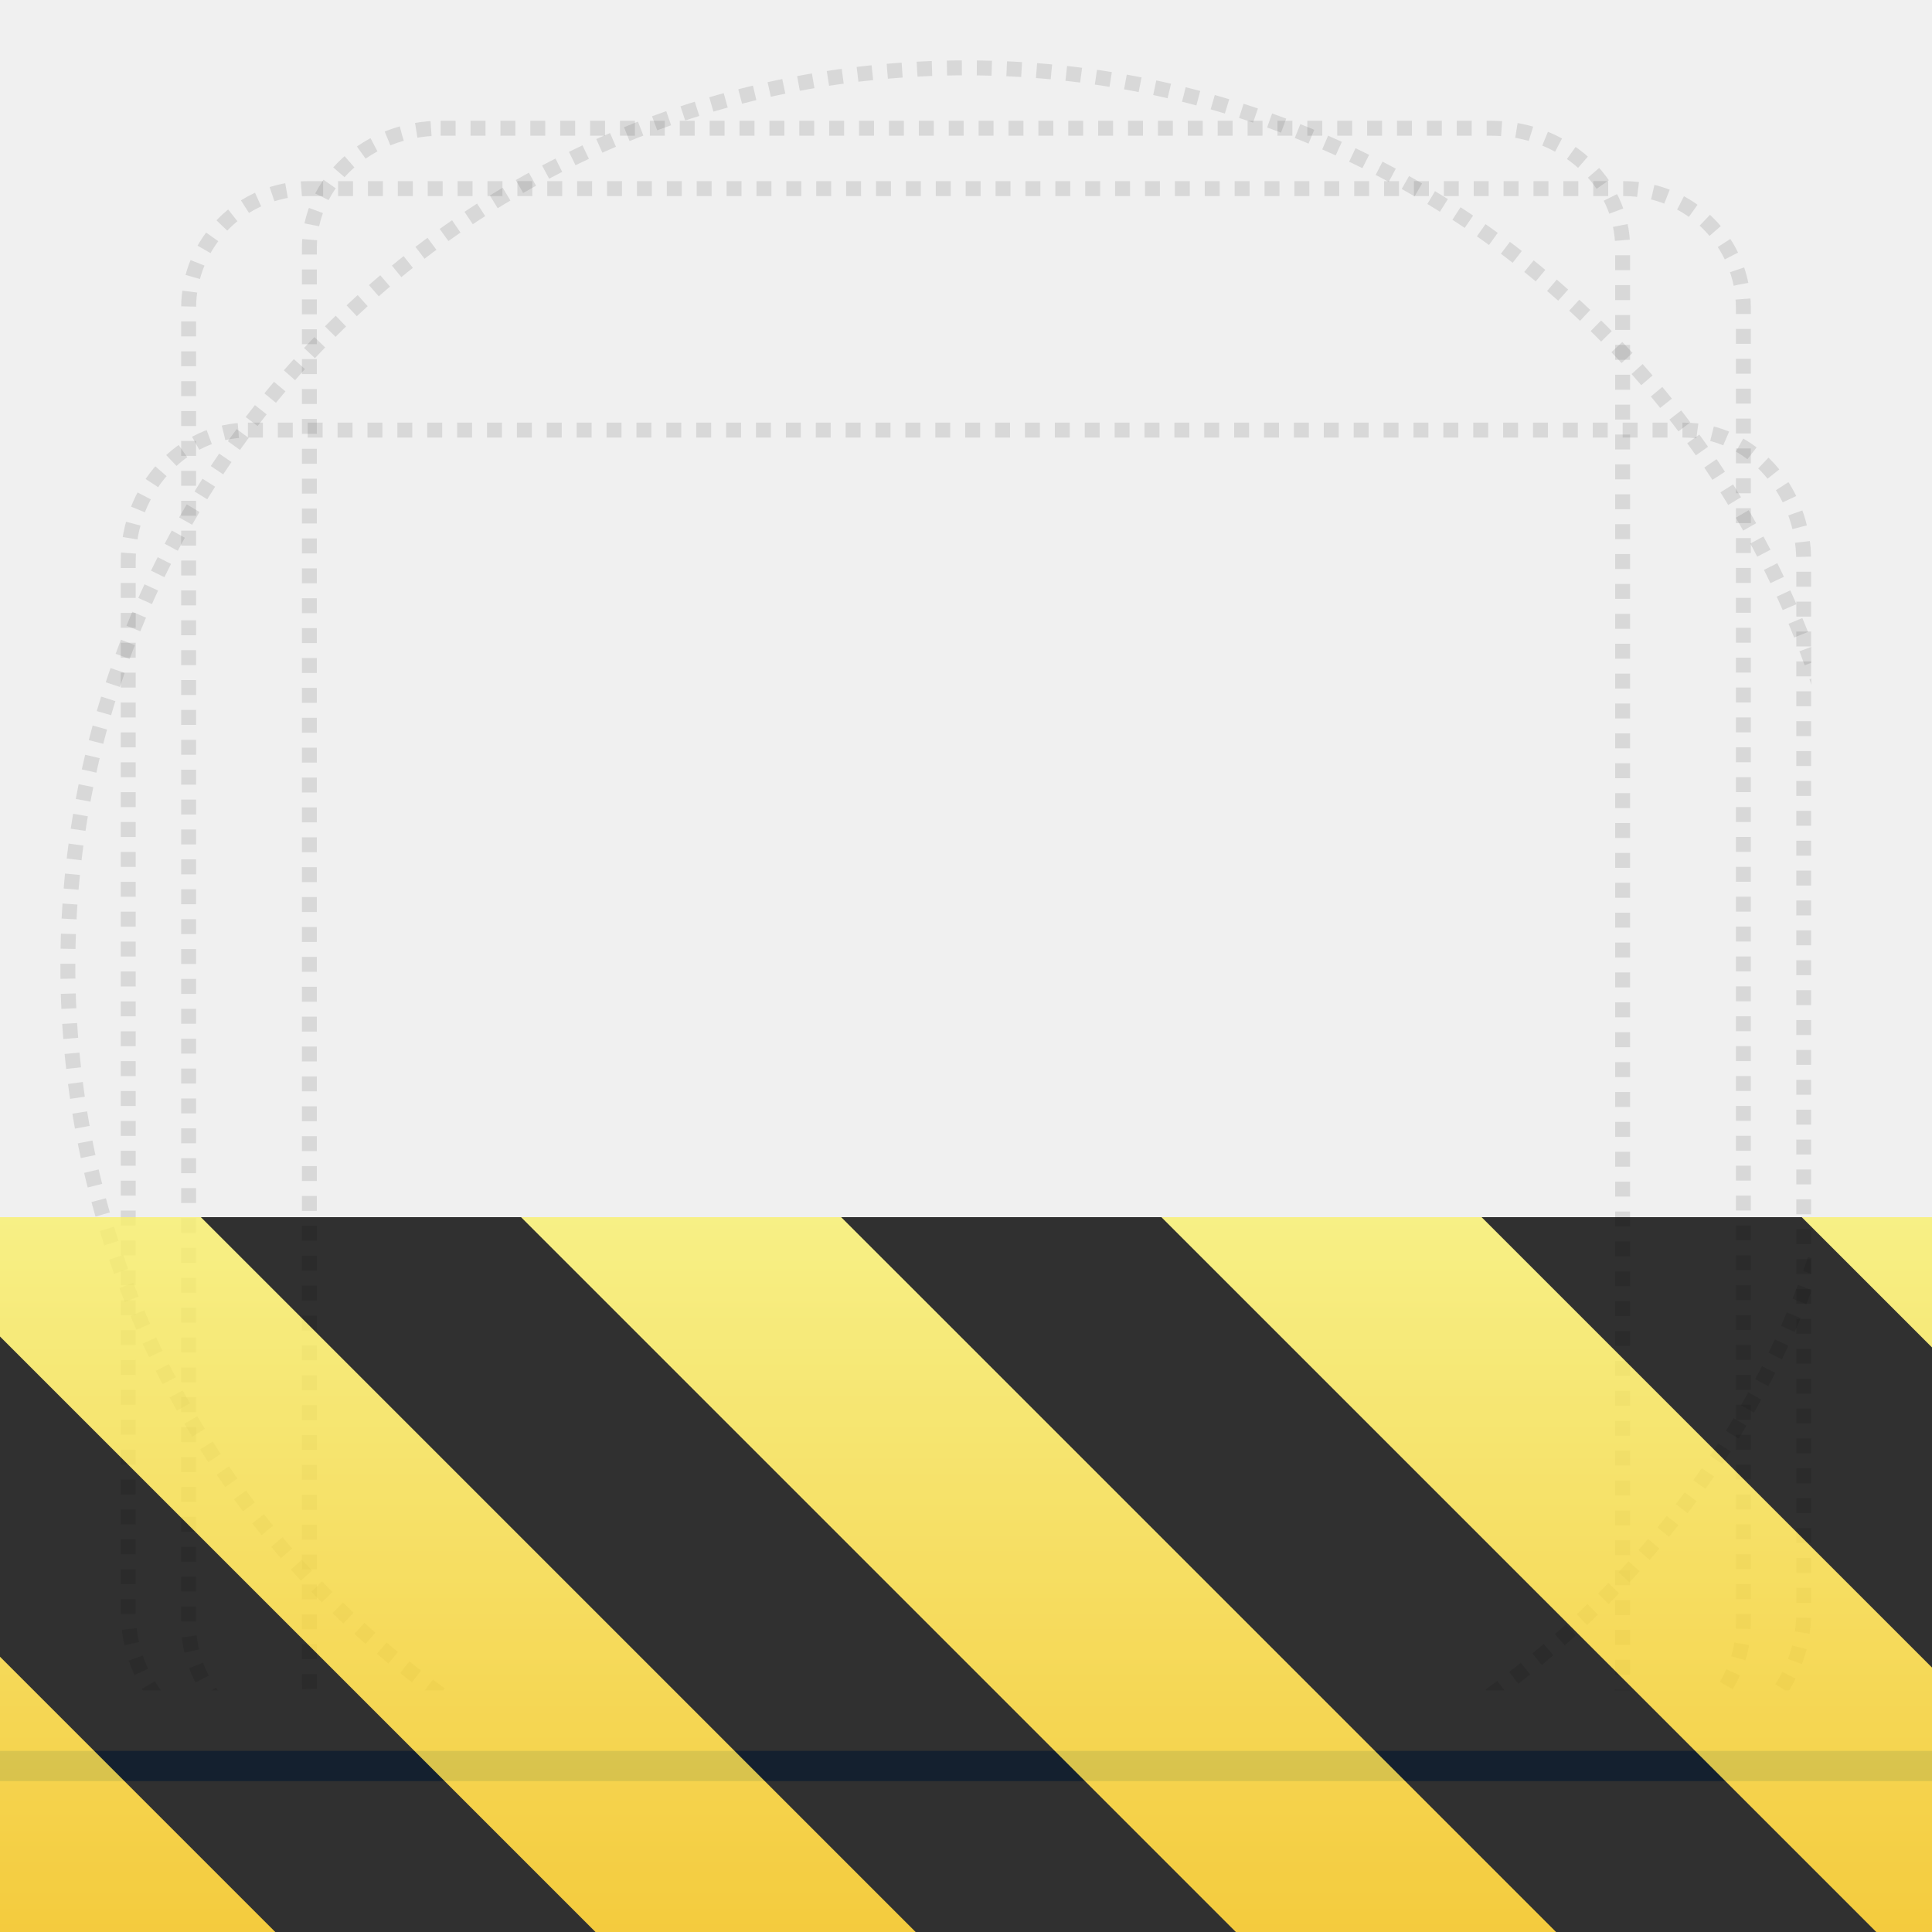
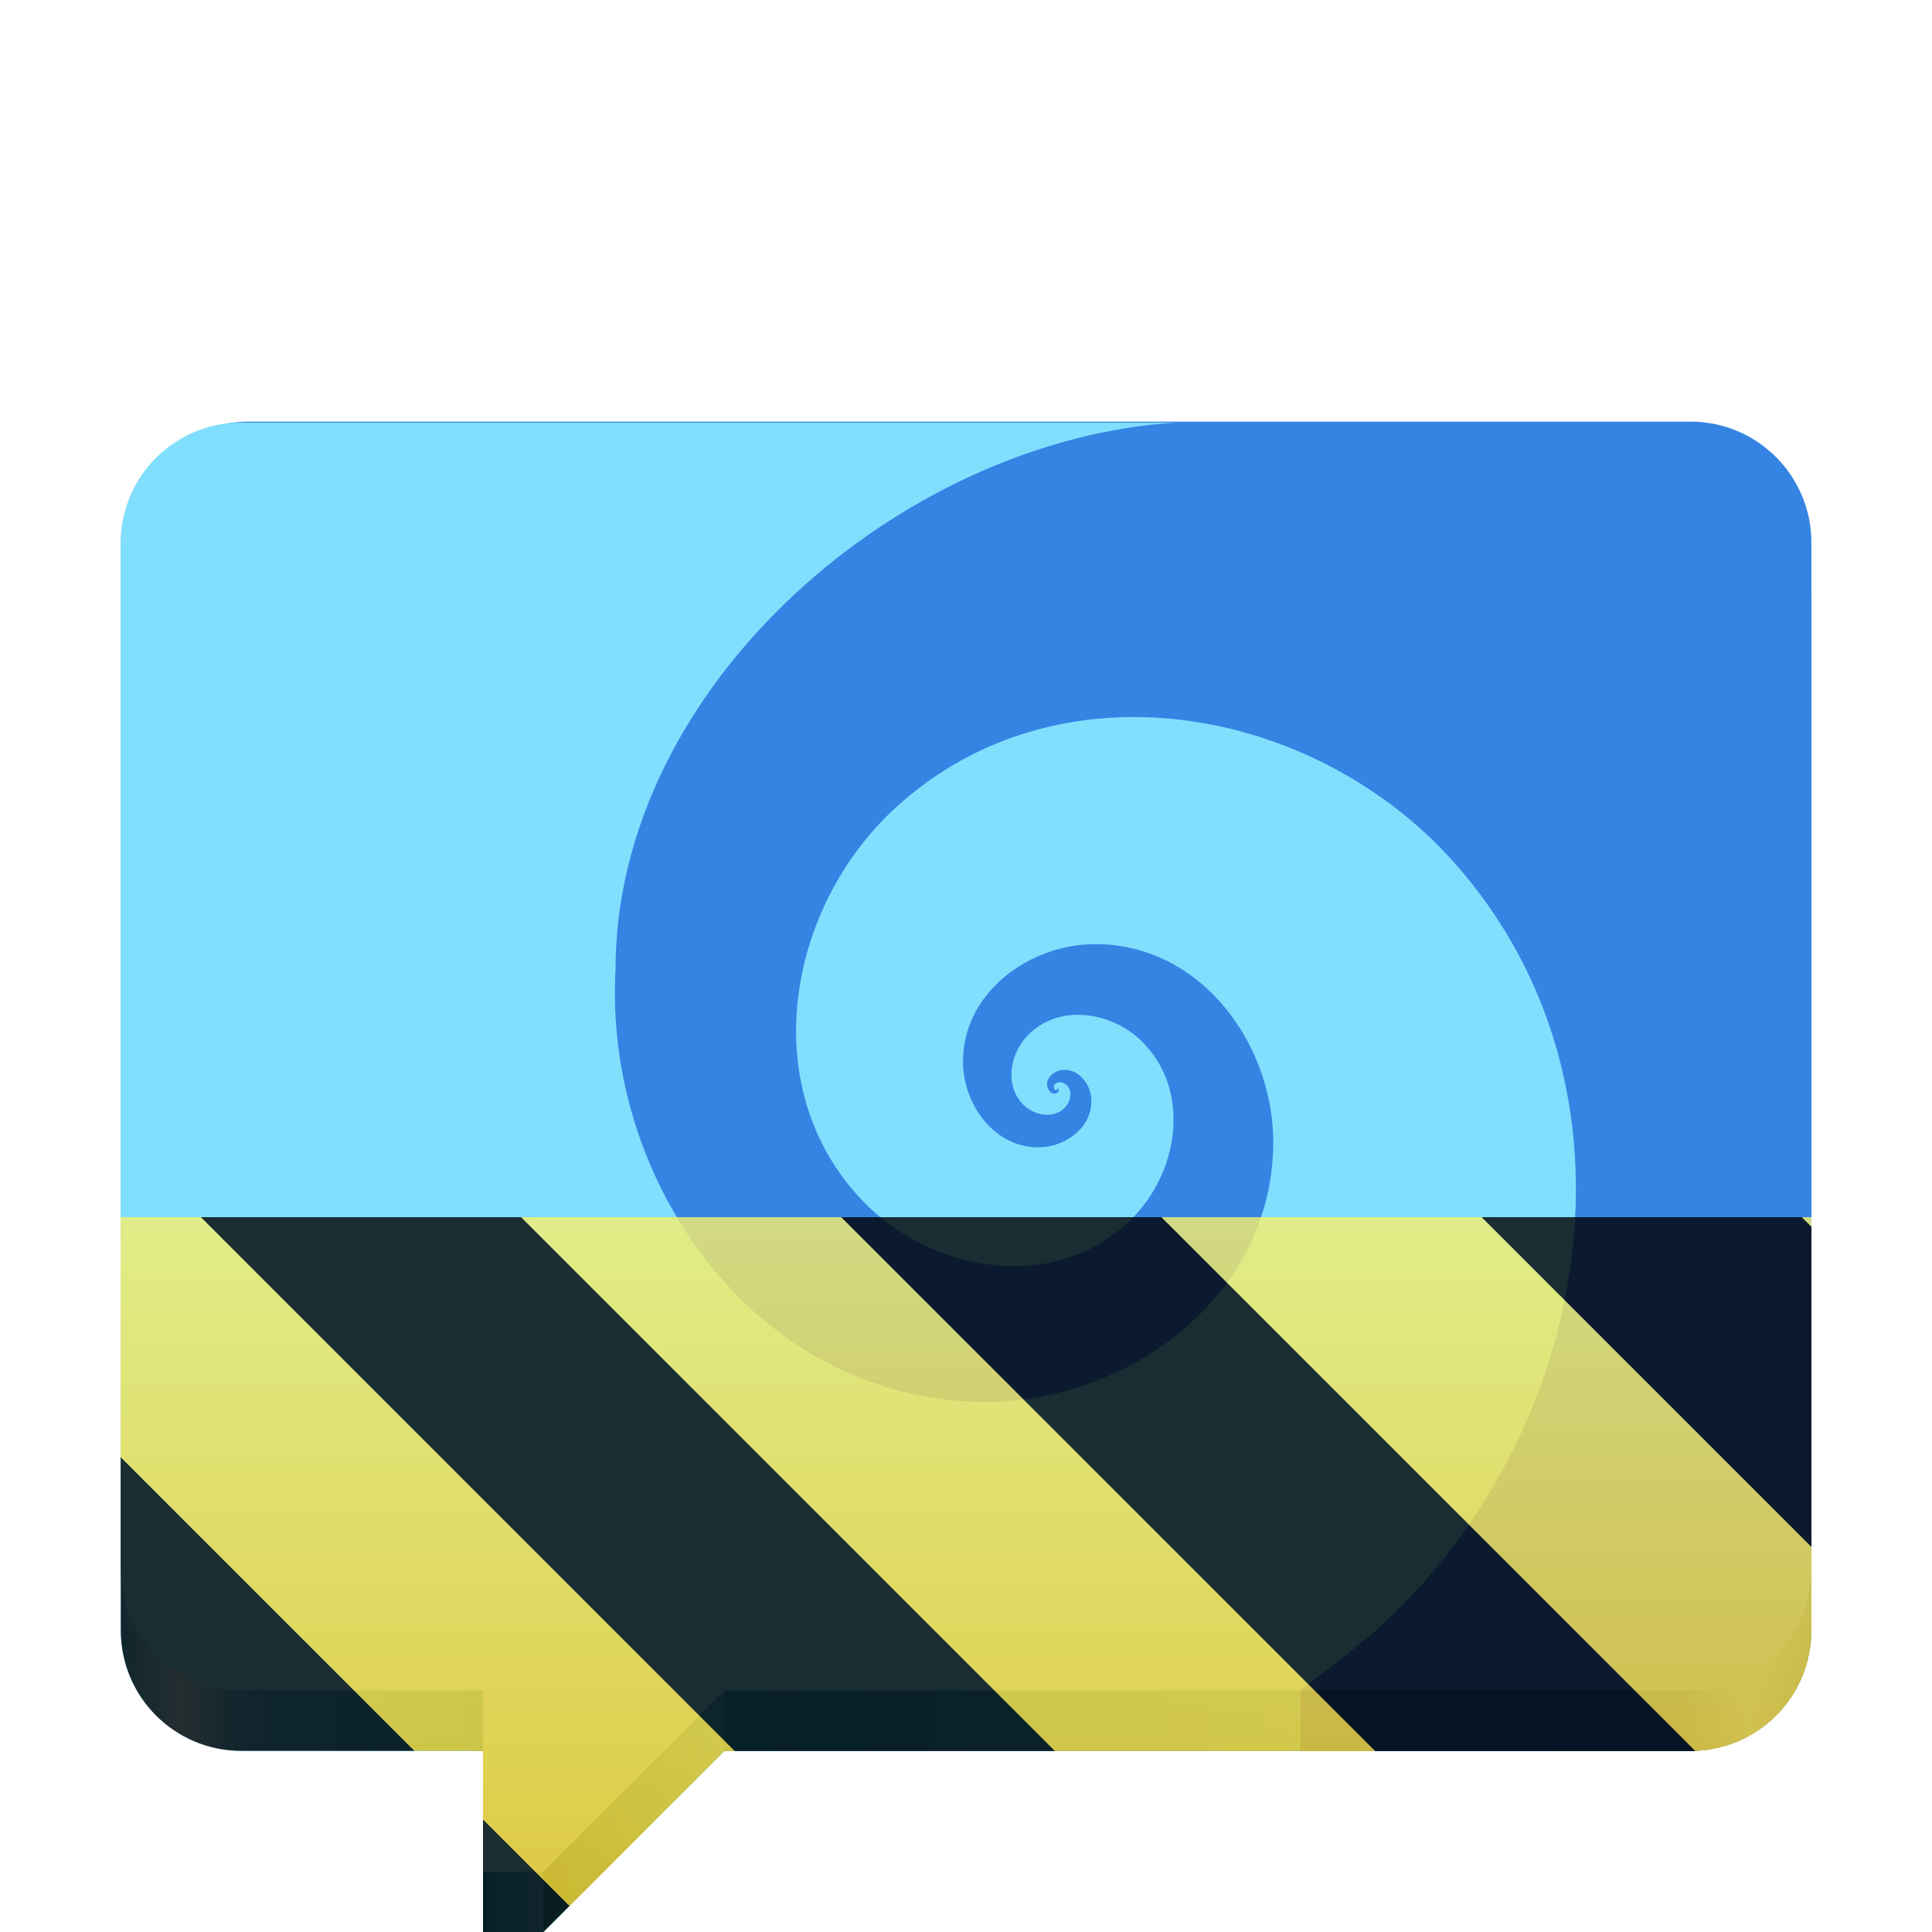
- <svg xmlns="http://www.w3.org/2000/svg" xmlns:xlink="http://www.w3.org/1999/xlink" width="128px" height="128px" viewBox="0 0 128 128" version="1.1">
+ <svg xmlns="http://www.w3.org/2000/svg" xmlns:xlink="http://www.w3.org/1999/xlink" width="128" height="128">
  <defs>
-     <filter id="alpha" filterUnits="objectBoundingBox" x="0%" y="0%" width="100%" height="100%">
-       <feColorMatrix type="matrix" in="SourceGraphic" values="0 0 0 0 1 0 0 0 0 1 0 0 0 0 1 0 0 0 1 0" />
-     </filter>
-     <mask id="mask0">
-       <g filter="url(#alpha)">
-         <rect x="0" y="0" width="128" height="128" style="fill:rgb(0%,0%,0%);fill-opacity:0.1;stroke:none;" />
+     <linearGradient id="m" gradientUnits="userSpaceOnUse" x1="8.005" y1="252" x2="120.005" y2="252" gradientTransform="translate(0 -172)">
+       <stop offset="0" stop-color="#53bde0" />
+       <stop offset=".036" stop-color="#b4e2f1" />
+       <stop offset=".07" stop-color="#53bde0" />
+       <stop offset=".215" stop-color="#24a0c9" />
+       <stop offset=".25" stop-color="#4ab4d7" />
+       <stop offset=".25" stop-color="#2589a9" />
+       <stop offset=".357" stop-color="#40b6dd" />
+       <stop offset=".357" stop-color="#239bc3" />
+       <stop offset=".913" stop-color="#53bde0" />
+       <stop offset=".954" stop-color="#8ed4eb" />
+       <stop offset="1" stop-color="#53bde0" />
+     </linearGradient>
+     <linearGradient id="b" gradientUnits="userSpaceOnUse" x1="8.005" y1="252" x2="120.005" y2="252" gradientTransform="translate(0 -172)">
+       <stop offset="0" stop-color="#53bde0" />
+       <stop offset=".036" stop-color="#b4e2f1" />
+       <stop offset=".07" stop-color="#53bde0" />
+       <stop offset=".215" stop-color="#24a0c9" />
+       <stop offset=".25" stop-color="#4ab4d7" />
+       <stop offset=".25" stop-color="#2589a9" />
+       <stop offset=".357" stop-color="#40b6dd" />
+       <stop offset=".357" stop-color="#239bc3" />
+       <stop offset=".913" stop-color="#53bde0" />
+       <stop offset=".954" stop-color="#8ed4eb" />
+       <stop offset="1" stop-color="#53bde0" />
+     </linearGradient>
+     <linearGradient id="c" gradientUnits="userSpaceOnUse" x1="87" y1="267" x2="119.505" y2="267" gradientTransform="translate(0 -172)">
+       <stop offset="0" stop-color="#1a5fb4" />
+       <stop offset=".75" stop-color="#1a5fb4" />
+       <stop offset=".888" stop-color="#3e88e3" />
+       <stop offset="1" stop-color="#1a5fb4" />
+     </linearGradient>
+     <linearGradient id="n" gradientUnits="userSpaceOnUse" x1="87" y1="267" x2="119.505" y2="267" gradientTransform="translate(0 -172)">
+       <stop offset="0" stop-color="#1a5fb4" />
+       <stop offset=".75" stop-color="#1a5fb4" />
+       <stop offset=".888" stop-color="#3e88e3" />
+       <stop offset="1" stop-color="#1a5fb4" />
+     </linearGradient>
+     <linearGradient id="i" gradientUnits="userSpaceOnUse" x1="300" y1="235" x2="428" y2="235" gradientTransform="matrix(0 .37 -.98462 0 295.385 -30.36)">
+       <stop offset="0" stop-color="#f9f06b" />
+       <stop offset="1" stop-color="#f5c211" />
+     </linearGradient>
+     <clipPath id="a">
+       <path d="M0 0h128v128H0z" />
+     </clipPath>
+     <clipPath id="d">
+       <path d="M0 0h128v128H0z" />
+     </clipPath>
+     <clipPath id="j">
+       <path d="M0 0h128v128H0z" />
+     </clipPath>
+     <clipPath id="h">
+       <path d="M0 0h128v128H0z" />
+     </clipPath>
+     <g id="k" clip-path="url(#h)">
+       <path d="M128 80.64V128H0V80.64zm0 0" fill="url(#i)" />
+       <path d="M13.309 80.64L60.664 128H81.88l-47.36-47.36zm42.421 0L103.094 128h21.215L76.945 80.64zm42.43 0L128 110.48V89.27l-8.629-8.63zM0 88.548v21.215L18.238 128h21.215zm0 0" />
+     </g>
+     <g id="f" clip-path="url(#a)">
+       <path d="M32.004 36h80a8 8 0 018 8v64a8 8 0 01-8 8h-80a8 8 0 01-8-8V44a8 8 0 018-8zm0 0" fill="#1a5fb4" />
+       <path d="M16.004 28c-4.43 0-8 3.566-8 8v72c0 4.434 3.57 8 8 8h16L32 128h4l12.004-12h64c4.433 0 8-3.566 8-8V36c0-4.434-3.567-8-8-8zm0 0" fill="url(#b)" />
+       <path d="M86.156 32v84h25.848c4.433 0 8-3.566 8-8V40c0-4.434-3.567-8-8-8zm0 0" fill="url(#c)" />
+       <path d="M16.5 27.934h95.504a8 8 0 018 8V104a8 8 0 01-8 8H16.5a8 8 0 01-8-8V35.934a8 8 0 018-8zm0 0" fill="#3584e4" />
+       <path d="M32.004 104L32 124h4l20.004-20zm0 0" fill-rule="evenodd" fill="#81dffe" />
+       <path d="M16.004 28c-4.43 0-8 3.566-8 8v68c0 4.434 3.57 8 8 8h70.14a119.205 119.205 0 004.637-3.656c14.598-12.696 19.04-36.121 5.504-51.262-9.258-10.352-26.187-13.46-36.969-3.55-7.175 6.593-9.3 18.53-2.191 26 4.586 4.812 12.8 6.214 17.832 1.245 3.125-3.093 4.02-8.57.637-11.836-2.012-1.941-5.543-2.484-7.582-.257-1.164 1.254-1.473 3.433-.07 4.636.75.64 2.027.805 2.699-.039.332-.418.421-1.12-.067-1.465-.222-.148-.578-.18-.73.07-.043.098-.051.266.062.325.043.02.13.023.13-.023v-.04c-.067-.011 0-.03 0-.035.038-.02.105.032.105.07.035.126-.086.235-.2.262-.293.067-.492-.21-.562-.468-.098-.579.457-1.024.984-1.086 1.07-.125 1.864.898 1.934 1.875.144 1.847-1.617 3.168-3.32 3.242-3.016.133-5.11-2.742-5.176-5.54-.082-4.698 4.426-7.945 8.824-7.917 7.078.039 11.895 6.836 11.73 13.48-.257 10.305-10.21 17.242-19.949 16.836-14.636-.61-24.41-14.77-23.625-28.633 0-18.808 18.934-35.105 37.11-36.234zm0 0" fill="#81dffe" />
+     </g>
+     <g id="o" clip-path="url(#j)">
+       <use xlink:href="#k" mask="url(#l)" />
+     </g>
+     <g id="g" clip-path="url(#d)" filter="url(#e)">
+       <use xlink:href="#f" />
+     </g>
+     <mask id="l">
+       <g filter="url(#e)">
+         <path fill-opacity=".8" d="M0 0h128v128H0z" />
      </g>
    </mask>
-     <clipPath id="clip1">
-       <rect x="0" y="0" width="192" height="152" />
-     </clipPath>
-     <g id="surface10726" clip-path="url(#clip1)">
-       <path style="fill:none;stroke-width:0.99;stroke-linecap:butt;stroke-linejoin:miter;stroke:rgb(0%,0%,0%);stroke-opacity:1;stroke-dasharray:0.99,0.99;stroke-miterlimit:4;" d="M 123.504 236 C 123.504 268.863 96.863 295.504 64 295.504 C 31.137 295.504 4.496 268.863 4.496 236 C 4.496 203.137 31.137 176.496 64 176.496 C 96.863 176.496 123.504 203.137 123.504 236 Z M 123.504 236 " transform="matrix(1,0,0,1,8,-156)" />
-     </g>
-     <mask id="mask1">
-       <g filter="url(#alpha)">
-         <rect x="0" y="0" width="128" height="128" style="fill:rgb(0%,0%,0%);fill-opacity:0.1;stroke:none;" />
-       </g>
+     <mask id="p">
+       <use xlink:href="#g" />
    </mask>
-     <clipPath id="clip2">
-       <rect x="0" y="0" width="192" height="152" />
-     </clipPath>
-     <g id="surface10729" clip-path="url(#clip2)">
-       <path style="fill:none;stroke-width:0.99;stroke-linecap:butt;stroke-linejoin:miter;stroke:rgb(0%,0%,0%);stroke-opacity:1;stroke-dasharray:0.99,0.99;stroke-miterlimit:4;" d="M 29.195 180.496 L 98.805 180.496 C 103.609 180.496 107.504 184.047 107.504 188.426 L 107.504 283.574 C 107.504 287.953 103.609 291.504 98.805 291.504 L 29.195 291.504 C 24.391 291.504 20.496 287.953 20.496 283.574 L 20.496 188.426 C 20.496 184.047 24.391 180.496 29.195 180.496 Z M 29.195 180.496 " transform="matrix(1,0,0,1,8,-156)" />
-     </g>
-     <mask id="mask2">
-       <g filter="url(#alpha)">
-         <rect x="0" y="0" width="128" height="128" style="fill:rgb(0%,0%,0%);fill-opacity:0.1;stroke:none;" />
-       </g>
-     </mask>
-     <clipPath id="clip3">
-       <rect x="0" y="0" width="192" height="152" />
-     </clipPath>
-     <g id="surface10732" clip-path="url(#clip3)">
-       <path style="fill:none;stroke-width:0.99;stroke-linecap:butt;stroke-linejoin:miter;stroke:rgb(0%,0%,0%);stroke-opacity:1;stroke-dasharray:0.99,0.99;stroke-miterlimit:4;" d="M 20.418 184.496 L 107.582 184.496 C 111.957 184.496 115.504 188.043 115.504 192.418 L 115.504 279.582 C 115.504 283.957 111.957 287.504 107.582 287.504 L 20.418 287.504 C 16.043 287.504 12.496 283.957 12.496 279.582 L 12.496 192.418 C 12.496 188.043 16.043 184.496 20.418 184.496 Z M 20.418 184.496 " transform="matrix(1,0,0,1,8,-156)" />
-     </g>
-     <mask id="mask3">
-       <g filter="url(#alpha)">
-         <rect x="0" y="0" width="128" height="128" style="fill:rgb(0%,0%,0%);fill-opacity:0.1;stroke:none;" />
-       </g>
-     </mask>
-     <clipPath id="clip4">
-       <rect x="0" y="0" width="192" height="152" />
-     </clipPath>
-     <g id="surface10735" clip-path="url(#clip4)">
-       <path style="fill:none;stroke-width:0.99;stroke-linecap:butt;stroke-linejoin:miter;stroke:rgb(0%,0%,0%);stroke-opacity:1;stroke-dasharray:0.99,0.99;stroke-miterlimit:4;" d="M 16.426 200.496 L 111.574 200.496 C 115.953 200.496 119.504 204.391 119.504 209.195 L 119.504 278.805 C 119.504 283.609 115.953 287.504 111.574 287.504 L 16.426 287.504 C 12.047 287.504 8.496 283.609 8.496 278.805 L 8.496 209.195 C 8.496 204.391 12.047 200.496 16.426 200.496 Z M 16.426 200.496 " transform="matrix(1,0,0,1,8,-156)" />
-     </g>
-     <mask id="mask5">
-       <g filter="url(#alpha)">
-         <rect x="0" y="0" width="128" height="128" style="fill:rgb(0%,0%,0%);fill-opacity:0.1;stroke:none;" />
-       </g>
-     </mask>
-     <clipPath id="clip7">
-       <rect x="0" y="0" width="192" height="152" />
-     </clipPath>
-     <g id="surface10726" clip-path="url(#clip7)">
-       <path style="fill:none;stroke-width:0.99;stroke-linecap:butt;stroke-linejoin:miter;stroke:rgb(0%,0%,0%);stroke-opacity:1;stroke-dasharray:0.99,0.99;stroke-miterlimit:4;" d="M 123.504 236 C 123.504 268.863 96.863 295.504 64 295.504 C 31.137 295.504 4.496 268.863 4.496 236 C 4.496 203.137 31.137 176.496 64 176.496 C 96.863 176.496 123.504 203.137 123.504 236 Z M 123.504 236 " transform="matrix(1,0,0,1,8,-156)" />
-     </g>
-     <mask id="mask6">
-       <g filter="url(#alpha)">
-         <rect x="0" y="0" width="128" height="128" style="fill:rgb(0%,0%,0%);fill-opacity:0.1;stroke:none;" />
-       </g>
-     </mask>
-     <clipPath id="clip8">
-       <rect x="0" y="0" width="192" height="152" />
-     </clipPath>
-     <g id="surface10729" clip-path="url(#clip8)">
-       <path style="fill:none;stroke-width:0.99;stroke-linecap:butt;stroke-linejoin:miter;stroke:rgb(0%,0%,0%);stroke-opacity:1;stroke-dasharray:0.99,0.99;stroke-miterlimit:4;" d="M 29.195 180.496 L 98.805 180.496 C 103.609 180.496 107.504 184.047 107.504 188.426 L 107.504 283.574 C 107.504 287.953 103.609 291.504 98.805 291.504 L 29.195 291.504 C 24.391 291.504 20.496 287.953 20.496 283.574 L 20.496 188.426 C 20.496 184.047 24.391 180.496 29.195 180.496 Z M 29.195 180.496 " transform="matrix(1,0,0,1,8,-156)" />
-     </g>
-     <mask id="mask7">
-       <g filter="url(#alpha)">
-         <rect x="0" y="0" width="128" height="128" style="fill:rgb(0%,0%,0%);fill-opacity:0.1;stroke:none;" />
-       </g>
-     </mask>
-     <clipPath id="clip9">
-       <rect x="0" y="0" width="192" height="152" />
-     </clipPath>
-     <g id="surface10732" clip-path="url(#clip9)">
-       <path style="fill:none;stroke-width:0.99;stroke-linecap:butt;stroke-linejoin:miter;stroke:rgb(0%,0%,0%);stroke-opacity:1;stroke-dasharray:0.99,0.99;stroke-miterlimit:4;" d="M 20.418 184.496 L 107.582 184.496 C 111.957 184.496 115.504 188.043 115.504 192.418 L 115.504 279.582 C 115.504 283.957 111.957 287.504 107.582 287.504 L 20.418 287.504 C 16.043 287.504 12.496 283.957 12.496 279.582 L 12.496 192.418 C 12.496 188.043 16.043 184.496 20.418 184.496 Z M 20.418 184.496 " transform="matrix(1,0,0,1,8,-156)" />
-     </g>
-     <mask id="mask8">
-       <g filter="url(#alpha)">
-         <rect x="0" y="0" width="128" height="128" style="fill:rgb(0%,0%,0%);fill-opacity:0.1;stroke:none;" />
-       </g>
-     </mask>
-     <clipPath id="clip10">
-       <rect x="0" y="0" width="192" height="152" />
-     </clipPath>
-     <g id="surface10735" clip-path="url(#clip10)">
-       <path style="fill:none;stroke-width:0.99;stroke-linecap:butt;stroke-linejoin:miter;stroke:rgb(0%,0%,0%);stroke-opacity:1;stroke-dasharray:0.99,0.99;stroke-miterlimit:4;" d="M 16.426 200.496 L 111.574 200.496 C 115.953 200.496 119.504 204.391 119.504 209.195 L 119.504 278.805 C 119.504 283.609 115.953 287.504 111.574 287.504 L 16.426 287.504 C 12.047 287.504 8.496 283.609 8.496 278.805 L 8.496 209.195 C 8.496 204.391 12.047 200.496 16.426 200.496 Z M 16.426 200.496 " transform="matrix(1,0,0,1,8,-156)" />
-     </g>
-     <clipPath id="clip6">
-       <rect x="0" y="0" width="128" height="128" />
-     </clipPath>
-     <g id="surface10750" clip-path="url(#clip6)">
-       <rect x="0" y="0" width="128" height="128" style="fill:rgb(94.118%,94.118%,94.118%);fill-opacity:1;stroke:none;" />
-       <use xlink:href="#surface10726" transform="matrix(1,0,0,1,-8,-16)" mask="url(#mask5)" />
-       <use xlink:href="#surface10729" transform="matrix(1,0,0,1,-8,-16)" mask="url(#mask6)" />
-       <use xlink:href="#surface10732" transform="matrix(1,0,0,1,-8,-16)" mask="url(#mask7)" />
-       <use xlink:href="#surface10735" transform="matrix(1,0,0,1,-8,-16)" mask="url(#mask8)" />
-       <path style="fill:none;stroke-width:2;stroke-linecap:butt;stroke-linejoin:miter;stroke:rgb(38.431%,62.745%,91.765%);stroke-opacity:1;stroke-miterlimit:4;" d="M 0 289 L 128 289 " transform="matrix(1,0,0,1,0,-172)" />
-     </g>
-     <clipPath id="clip5">
-       <rect x="0" y="0" width="128" height="128" />
-     </clipPath>
-     <g id="surface10753" clip-path="url(#clip5)" filter="url(#alpha)">
-       <use xlink:href="#surface10750" />
-     </g>
-     <mask id="mask4">
-       <use xlink:href="#surface10753" />
-     </mask>
-     <mask id="mask9">
-       <g filter="url(#alpha)">
-         <rect x="0" y="0" width="128" height="128" style="fill:rgb(0%,0%,0%);fill-opacity:0.8;stroke:none;" />
-       </g>
-     </mask>
-     <linearGradient id="linear0" gradientUnits="userSpaceOnUse" x1="300" y1="235" x2="428" y2="235" gradientTransform="matrix(0.000000000000000023,0.37,-0.98462,0.00000000000000006,295.385,-30.36)">
-       <stop offset="0" style="stop-color:rgb(97.647%,94.118%,41.961%);stop-opacity:1;" />
-       <stop offset="1" style="stop-color:rgb(96.078%,76.078%,6.667%);stop-opacity:1;" />
-     </linearGradient>
-     <clipPath id="clip12">
-       <rect x="0" y="0" width="128" height="128" />
-     </clipPath>
-     <g id="surface10747" clip-path="url(#clip12)">
-       <path style=" stroke:none;fill-rule:nonzero;fill:url(#linear0);" d="M 128 80.641 L 128 128 L 0 128 L 0 80.641 Z M 128 80.641 " />
-       <path style=" stroke:none;fill-rule:nonzero;fill:rgb(0%,0%,0%);fill-opacity:1;" d="M 13.309 80.641 L 60.664 128 L 81.879 128 L 34.52 80.641 Z M 55.73 80.641 L 103.094 128 L 124.309 128 L 76.945 80.641 Z M 98.16 80.641 L 128 110.48 L 128 89.27 L 119.371 80.641 Z M 0 88.547 L 0 109.762 L 18.238 128 L 39.453 128 Z M 0 88.547 " />
-     </g>
-     <clipPath id="clip11">
-       <rect x="0" y="0" width="128" height="128" />
-     </clipPath>
-     <g id="surface10752" clip-path="url(#clip11)">
-       <use xlink:href="#surface10747" mask="url(#mask9)" />
-     </g>
+     <filter id="e" filterUnits="objectBoundingBox" x="0%" y="0%" width="100%" height="100%">
+       <feColorMatrix in="SourceGraphic" values="0 0 0 0 1 0 0 0 0 1 0 0 0 0 1 0 0 0 1 0" />
+     </filter>
  </defs>
-   <g id="surface10672">
-     <rect x="0" y="0" width="128" height="128" style="fill:rgb(94.118%,94.118%,94.118%);fill-opacity:1;stroke:none;" />
-     <use xlink:href="#surface10726" transform="matrix(1,0,0,1,-8,-16)" mask="url(#mask0)" />
-     <use xlink:href="#surface10729" transform="matrix(1,0,0,1,-8,-16)" mask="url(#mask1)" />
-     <use xlink:href="#surface10732" transform="matrix(1,0,0,1,-8,-16)" mask="url(#mask2)" />
-     <use xlink:href="#surface10735" transform="matrix(1,0,0,1,-8,-16)" mask="url(#mask3)" />
-     <path style="fill:none;stroke-width:2;stroke-linecap:butt;stroke-linejoin:miter;stroke:rgb(38.431%,62.745%,91.765%);stroke-opacity:1;stroke-miterlimit:4;" d="M 0 289 L 128 289 " transform="matrix(1,0,0,1,0,-172)" />
-     <use xlink:href="#surface10752" mask="url(#mask4)" />
-   </g>
+   <path d="M32.004 36h80a8 8 0 018 8v64a8 8 0 01-8 8h-80a8 8 0 01-8-8V44a8 8 0 018-8zm0 0" fill="#1a5fb4" />
+   <path d="M16.004 28c-4.43 0-8 3.566-8 8v72c0 4.434 3.57 8 8 8h16L32 128h4l12.004-12h64c4.433 0 8-3.566 8-8V36c0-4.434-3.567-8-8-8zm0 0" fill="url(#m)" />
+   <path d="M86.156 32v84h25.848c4.433 0 8-3.566 8-8V40c0-4.434-3.567-8-8-8zm0 0" fill="url(#n)" />
+   <path d="M16.5 27.934h95.504a8 8 0 018 8V104a8 8 0 01-8 8H16.5a8 8 0 01-8-8V35.934a8 8 0 018-8zm0 0" fill="#3584e4" />
+   <path d="M32.004 104L32 124h4l20.004-20zm0 0" fill-rule="evenodd" fill="#81dffe" />
+   <path d="M16.004 28c-4.43 0-8 3.566-8 8v68c0 4.434 3.57 8 8 8h70.14a119.205 119.205 0 004.637-3.656c14.598-12.696 19.04-36.121 5.504-51.262-9.258-10.352-26.187-13.46-36.969-3.55-7.175 6.593-9.3 18.53-2.191 26 4.586 4.812 12.8 6.214 17.832 1.245 3.125-3.093 4.02-8.57.637-11.836-2.012-1.941-5.543-2.484-7.582-.257-1.164 1.254-1.473 3.433-.07 4.636.75.64 2.027.805 2.699-.039.332-.418.421-1.12-.067-1.465-.222-.148-.578-.18-.73.07-.043.098-.051.266.062.325.043.02.13.023.13-.023v-.04c-.067-.011 0-.03 0-.035.038-.02.105.032.105.07.035.126-.086.235-.2.262-.293.067-.492-.21-.562-.468-.098-.579.457-1.024.984-1.086 1.07-.125 1.864.898 1.934 1.875.144 1.847-1.617 3.168-3.32 3.242-3.016.133-5.11-2.742-5.176-5.54-.082-4.698 4.426-7.945 8.824-7.917 7.078.039 11.895 6.836 11.73 13.48-.257 10.305-10.21 17.242-19.949 16.836-14.636-.61-24.41-14.77-23.625-28.633 0-18.808 18.934-35.105 37.11-36.234zm0 0" fill="#81dffe" />
+   <use xlink:href="#o" mask="url(#p)" />
</svg>
